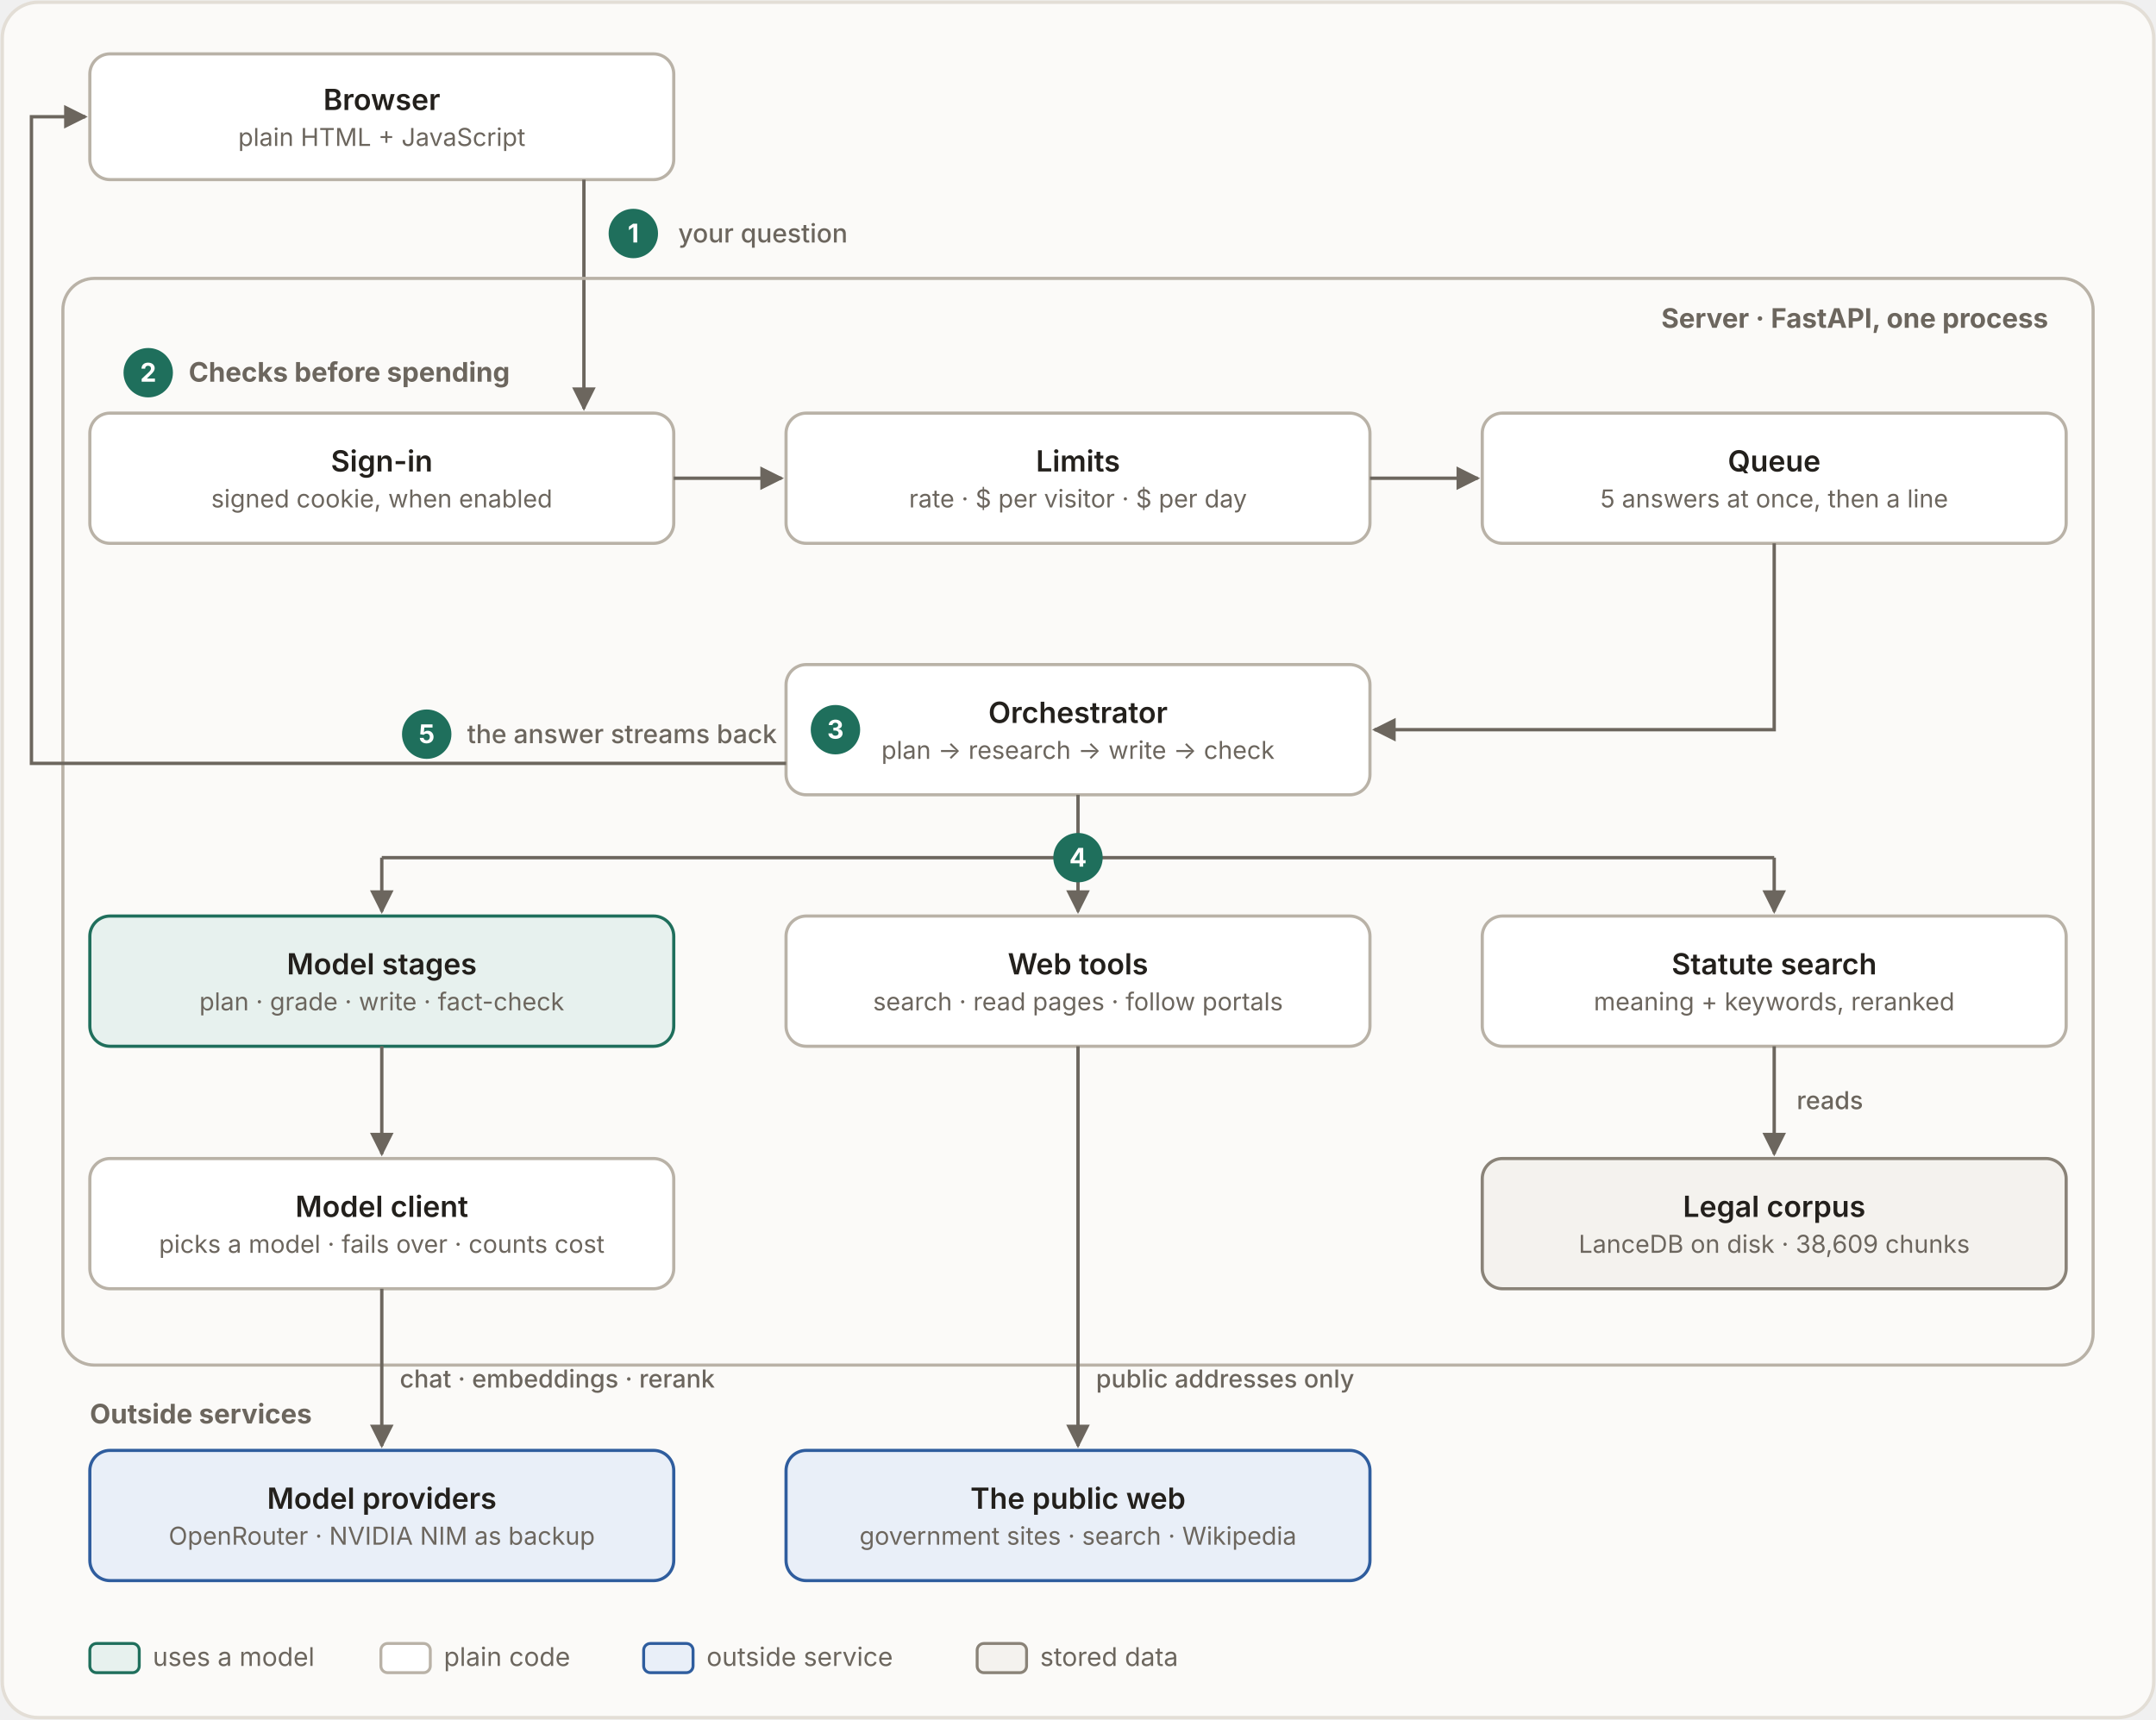
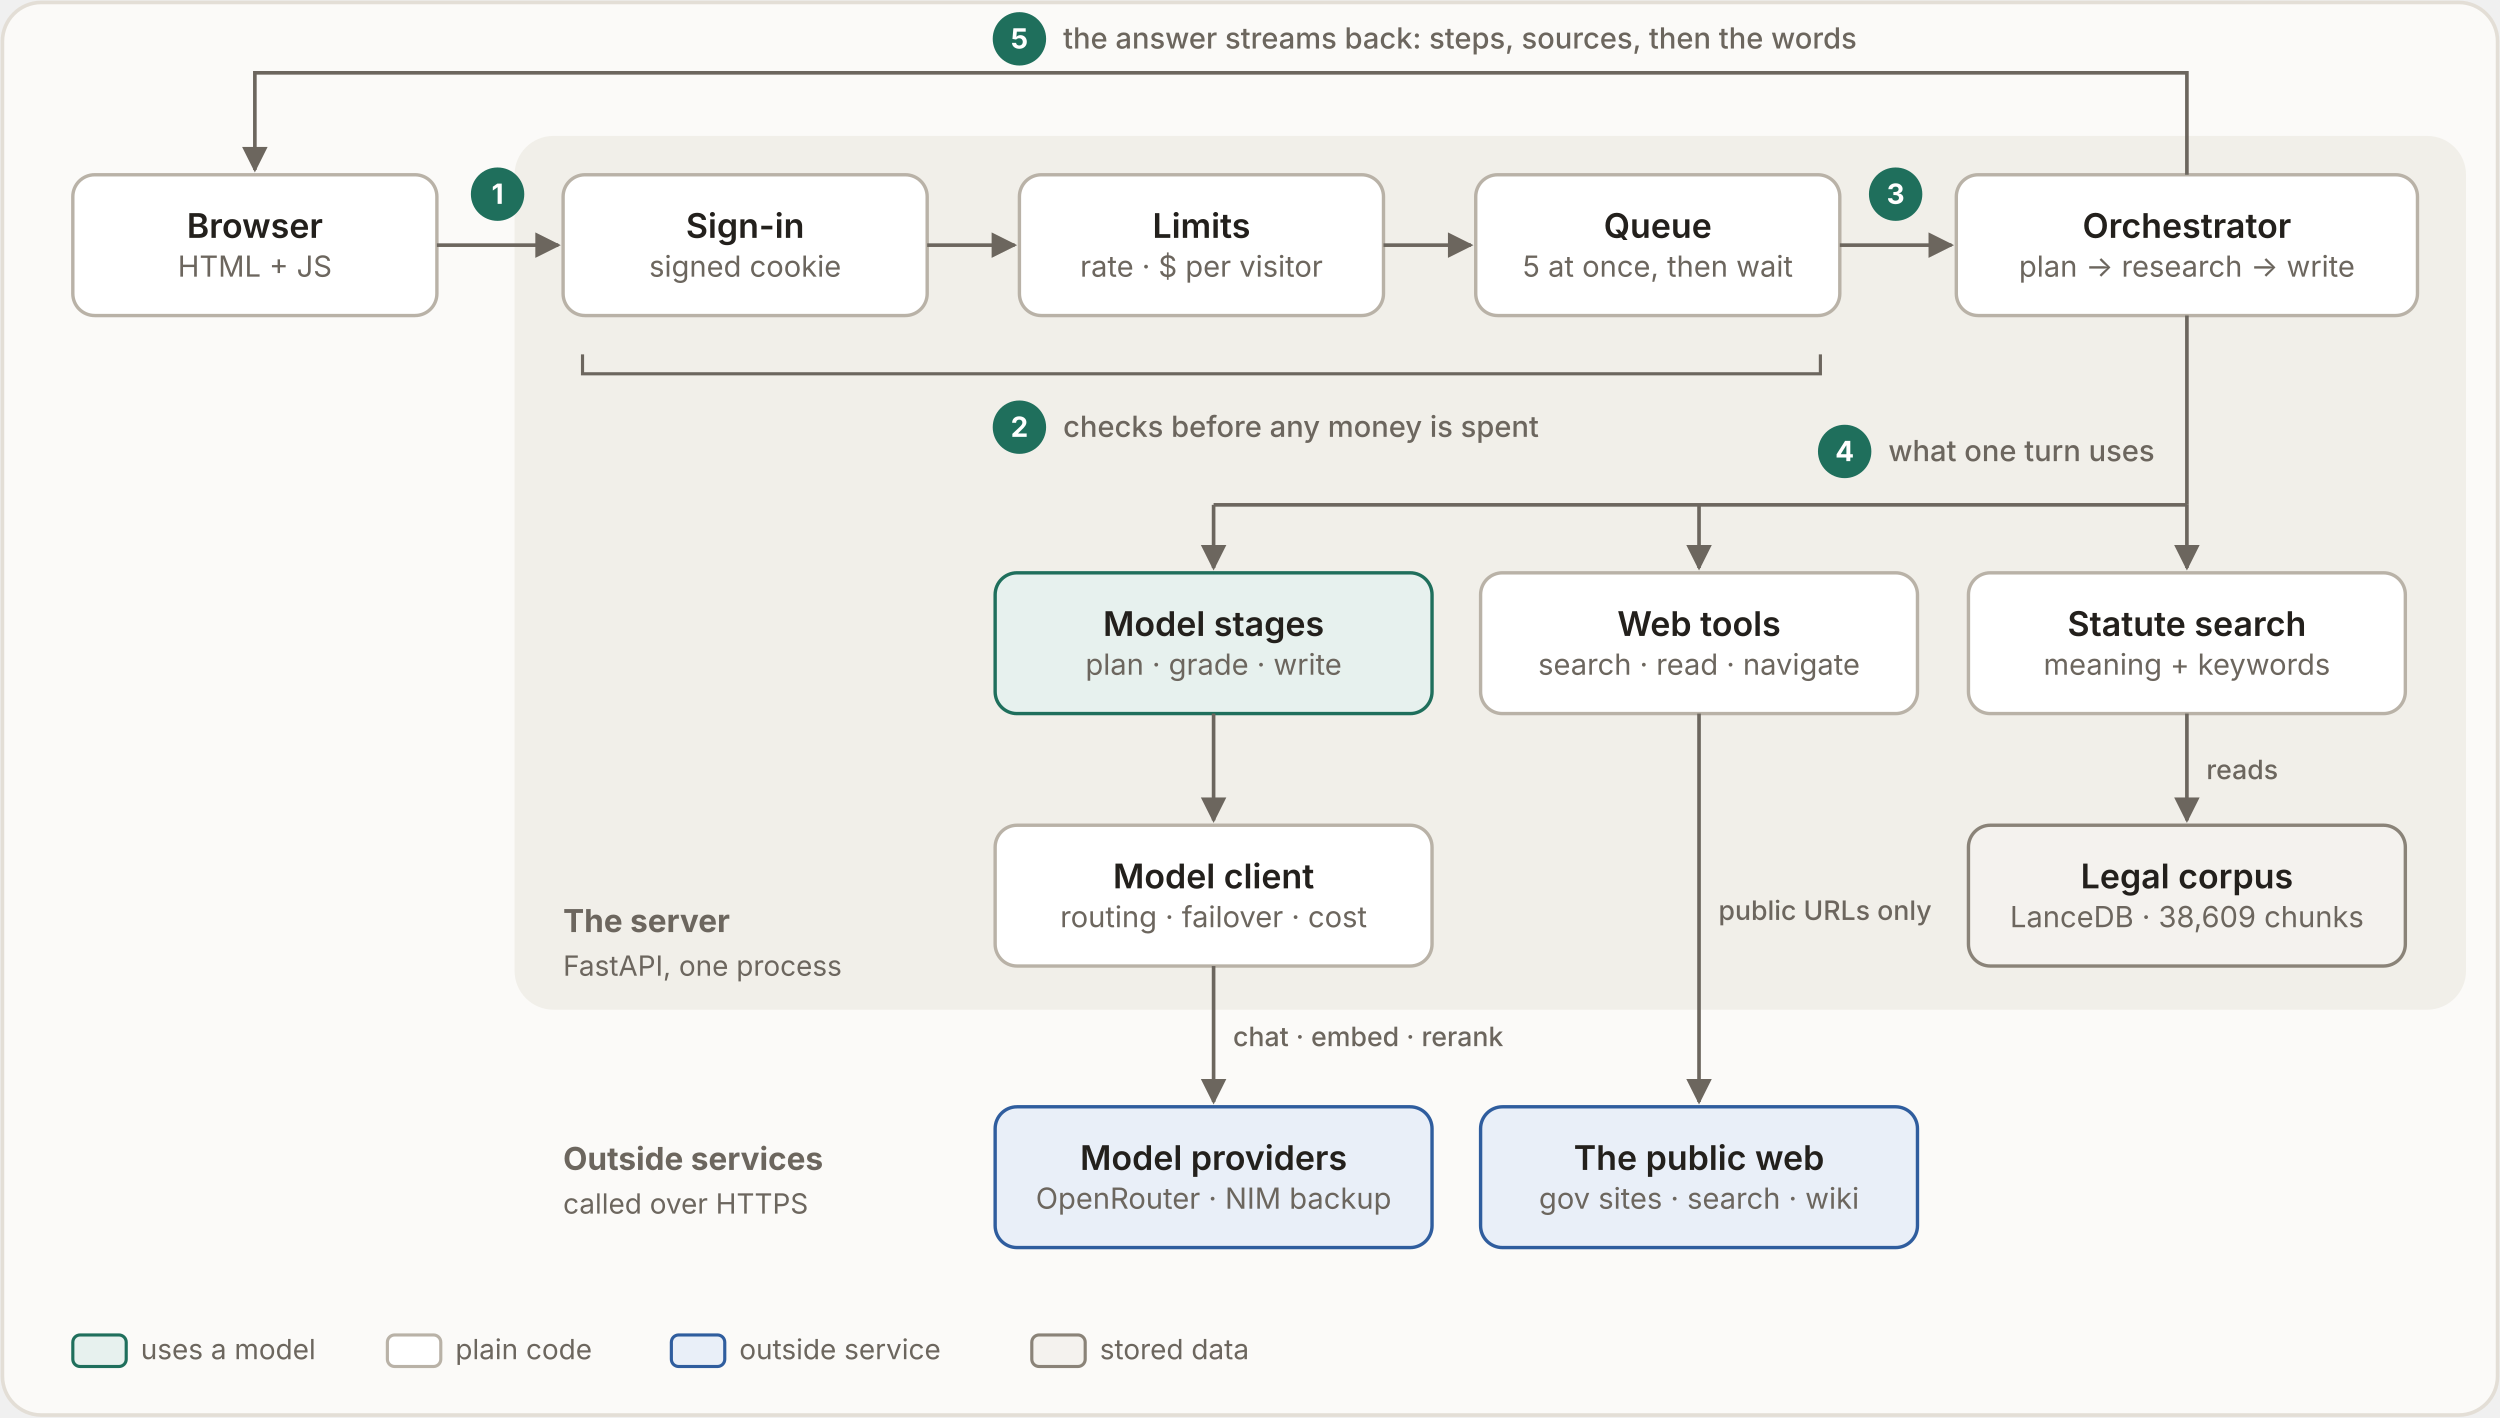
- <svg xmlns="http://www.w3.org/2000/svg" viewBox="0 0 960 766" width="960" height="766" role="img" aria-label="The system, in order: a question passes sign-in, spending limits and a queue; the orchestrator runs one turn using model stages, web tools and statute search; the answer streams back." font-family="Inter, 'Segoe UI', Helvetica, Arial, sans-serif">
+ <svg xmlns="http://www.w3.org/2000/svg" viewBox="0 0 1030 584" width="1030" height="584" role="img" aria-label="The system, in order: (1) a question leaves the browser, (2) passes sign-in, spending limits and a queue, (3) reaches the orchestrator, which (4) uses model stages, web tools and statute search, and (5) streams the answer back." font-family="Inter, 'Segoe UI', Helvetica, Arial, sans-serif">
  <defs>
    <marker id="head-ink" viewBox="0 0 10 10" refX="9" refY="5" markerWidth="7" markerHeight="7" orient="auto-start-reverse">
      <path d="M0,0 L10,5 L0,10 z" fill="#6c665e" />
    </marker>
    <marker id="head-deep" viewBox="0 0 10 10" refX="9" refY="5" markerWidth="7" markerHeight="7" orient="auto-start-reverse">
      <path d="M0,0 L10,5 L0,10 z" fill="#7a5ea8" />
    </marker>
    <marker id="head-safety" viewBox="0 0 10 10" refX="9" refY="5" markerWidth="7" markerHeight="7" orient="auto-start-reverse">
      <path d="M0,0 L10,5 L0,10 z" fill="#b3261e" />
    </marker>
    <marker id="head-api" viewBox="0 0 10 10" refX="9" refY="5" markerWidth="7" markerHeight="7" orient="auto-start-reverse">
      <path d="M0,0 L10,5 L0,10 z" fill="#2f5d9e" />
    </marker>
  </defs>
-   <rect x="1" y="1" width="958" height="764" rx="16" fill="#fbfaf8" stroke="#e3ded6" stroke-width="1.5" />
+   <rect x="1" y="1" width="1028" height="582" rx="16" fill="#fbfaf8" stroke="#e3ded6" stroke-width="1.5" />
  <g transform="translate(0 0)">
-     <rect x="40" y="24" width="260" height="56" rx="9" fill="#ffffff" stroke="#b9b2a7" stroke-width="1.4" />
-     <text x="170.0" y="49.0" font-size="13" font-weight="620" fill="#23201c" text-anchor="middle">Browser</text>
-     <text x="170.0" y="65.0" font-size="11" font-weight="400" fill="#6c665e" text-anchor="middle">plain HTML + JavaScript</text>
-     <polyline points="260,80 260,182" fill="none" stroke="#6c665e" stroke-width="1.5" marker-end="url(#head-ink)" />
-     <circle cx="282" cy="104" r="11" fill="#1f6f5c" />
-     <text x="282" y="108" font-size="11.5" font-weight="700" fill="#ffffff" text-anchor="middle">1</text>
-     <text x="302" y="108" font-size="11.5" font-weight="500" fill="#6c665e" text-anchor="start">your question</text>
-     <rect x="28" y="124" width="904" height="484" rx="14" fill="none" stroke="#b9b2a7" stroke-width="1.4" />
-     <text x="912" y="146" font-size="12" font-weight="650" fill="#6c665e" text-anchor="end">Server · FastAPI, one process</text>
-     <circle cx="66" cy="166" r="11" fill="#1f6f5c" />
-     <text x="66" y="170" font-size="11.5" font-weight="700" fill="#ffffff" text-anchor="middle">2</text>
-     <text x="84" y="170" font-size="12" font-weight="650" fill="#6c665e" text-anchor="start">Checks before spending</text>
-     <rect x="40" y="184" width="260" height="58" rx="9" fill="#ffffff" stroke="#b9b2a7" stroke-width="1.4" />
-     <text x="170.0" y="210.0" font-size="13" font-weight="620" fill="#23201c" text-anchor="middle">Sign-in</text>
-     <text x="170.0" y="226.0" font-size="11" font-weight="400" fill="#6c665e" text-anchor="middle">signed cookie, when enabled</text>
-     <rect x="350" y="184" width="260" height="58" rx="9" fill="#ffffff" stroke="#b9b2a7" stroke-width="1.4" />
-     <text x="480.0" y="210.0" font-size="13" font-weight="620" fill="#23201c" text-anchor="middle">Limits</text>
-     <text x="480.0" y="226.0" font-size="11" font-weight="400" fill="#6c665e" text-anchor="middle">rate · $ per visitor · $ per day</text>
-     <rect x="660" y="184" width="260" height="58" rx="9" fill="#ffffff" stroke="#b9b2a7" stroke-width="1.4" />
-     <text x="790.0" y="210.0" font-size="13" font-weight="620" fill="#23201c" text-anchor="middle">Queue</text>
-     <text x="790.0" y="226.0" font-size="11" font-weight="400" fill="#6c665e" text-anchor="middle">5 answers at once, then a line</text>
-     <polyline points="300,213 348,213" fill="none" stroke="#6c665e" stroke-width="1.5" marker-end="url(#head-ink)" />
-     <polyline points="610,213 658,213" fill="none" stroke="#6c665e" stroke-width="1.5" marker-end="url(#head-ink)" />
-     <rect x="350" y="296" width="260" height="58" rx="9" fill="#ffffff" stroke="#b9b2a7" stroke-width="1.4" />
-     <text x="480.0" y="322.0" font-size="13" font-weight="620" fill="#23201c" text-anchor="middle">Orchestrator</text>
-     <text x="480.0" y="338.0" font-size="11" font-weight="400" fill="#6c665e" text-anchor="middle">plan → research → write → check</text>
-     <circle cx="372" cy="325" r="11" fill="#1f6f5c" />
-     <text x="372" y="329" font-size="11.5" font-weight="700" fill="#ffffff" text-anchor="middle">3</text>
-     <polyline points="790.0,242 790.0,325 612,325" fill="none" stroke="#6c665e" stroke-width="1.5" marker-end="url(#head-ink)" />
-     <polyline points="480.0,354 480.0,382" fill="none" stroke="#6c665e" stroke-width="1.5" />
-     <polyline points="170.0,382 790.0,382" fill="none" stroke="#6c665e" stroke-width="1.5" />
-     <polyline points="170.0,382 170.0,406" fill="none" stroke="#6c665e" stroke-width="1.5" marker-end="url(#head-ink)" />
-     <polyline points="480.0,382 480.0,406" fill="none" stroke="#6c665e" stroke-width="1.5" marker-end="url(#head-ink)" />
-     <polyline points="790.0,382 790.0,406" fill="none" stroke="#6c665e" stroke-width="1.5" marker-end="url(#head-ink)" />
-     <circle cx="480.0" cy="382" r="11" fill="#1f6f5c" />
-     <text x="480.0" y="386" font-size="11.5" font-weight="700" fill="#ffffff" text-anchor="middle">4</text>
-     <rect x="40" y="408" width="260" height="58" rx="9" fill="#e7f1ee" stroke="#1f6f5c" stroke-width="1.4" />
-     <text x="170.0" y="434.0" font-size="13" font-weight="620" fill="#23201c" text-anchor="middle">Model stages</text>
-     <text x="170.0" y="450.0" font-size="11" font-weight="400" fill="#6c665e" text-anchor="middle">plan · grade · write · fact-check</text>
-     <rect x="350" y="408" width="260" height="58" rx="9" fill="#ffffff" stroke="#b9b2a7" stroke-width="1.4" />
-     <text x="480.0" y="434.0" font-size="13" font-weight="620" fill="#23201c" text-anchor="middle">Web tools</text>
-     <text x="480.0" y="450.0" font-size="11" font-weight="400" fill="#6c665e" text-anchor="middle">search · read pages · follow portals</text>
-     <rect x="660" y="408" width="260" height="58" rx="9" fill="#ffffff" stroke="#b9b2a7" stroke-width="1.4" />
-     <text x="790.0" y="434.0" font-size="13" font-weight="620" fill="#23201c" text-anchor="middle">Statute search</text>
-     <text x="790.0" y="450.0" font-size="11" font-weight="400" fill="#6c665e" text-anchor="middle">meaning + keywords, reranked</text>
-     <rect x="40" y="516" width="260" height="58" rx="9" fill="#ffffff" stroke="#b9b2a7" stroke-width="1.4" />
-     <text x="170.0" y="542.0" font-size="13" font-weight="620" fill="#23201c" text-anchor="middle">Model client</text>
-     <text x="170.0" y="558.0" font-size="11" font-weight="400" fill="#6c665e" text-anchor="middle">picks a model · fails over · counts cost</text>
-     <rect x="660" y="516" width="260" height="58" rx="9" fill="#f4f2ee" stroke="#8a8378" stroke-width="1.4" />
-     <text x="790.0" y="542.0" font-size="13" font-weight="620" fill="#23201c" text-anchor="middle">Legal corpus</text>
-     <text x="790.0" y="558.0" font-size="11" font-weight="400" fill="#6c665e" text-anchor="middle">LanceDB on disk · 38,609 chunks</text>
-     <polyline points="170.0,466 170.0,514" fill="none" stroke="#6c665e" stroke-width="1.5" marker-end="url(#head-ink)" />
-     <polyline points="790.0,466 790.0,514" fill="none" stroke="#6c665e" stroke-width="1.5" marker-end="url(#head-ink)" />
-     <text x="800.0" y="494" font-size="11" font-weight="500" fill="#6c665e" text-anchor="start">reads</text>
-     <polyline points="350,340 14,340 14,52 38,52" fill="none" stroke="#6c665e" stroke-width="1.5" marker-end="url(#head-ink)" />
-     <circle cx="190" cy="327" r="11" fill="#1f6f5c" />
-     <text x="190" y="331" font-size="11.5" font-weight="700" fill="#ffffff" text-anchor="middle">5</text>
-     <text x="208" y="331" font-size="11.5" font-weight="500" fill="#6c665e" text-anchor="start">the answer streams back</text>
-     <text x="40" y="634" font-size="12" font-weight="650" fill="#6c665e" text-anchor="start">Outside services</text>
-     <rect x="40" y="646" width="260" height="58" rx="9" fill="#e9eff8" stroke="#2f5d9e" stroke-width="1.4" />
-     <text x="170.0" y="672.0" font-size="13" font-weight="620" fill="#23201c" text-anchor="middle">Model providers</text>
-     <text x="170.0" y="688.0" font-size="11" font-weight="400" fill="#6c665e" text-anchor="middle">OpenRouter · NVIDIA NIM as backup</text>
-     <rect x="350" y="646" width="260" height="58" rx="9" fill="#e9eff8" stroke="#2f5d9e" stroke-width="1.4" />
-     <text x="480.0" y="672.0" font-size="13" font-weight="620" fill="#23201c" text-anchor="middle">The public web</text>
-     <text x="480.0" y="688.0" font-size="11" font-weight="400" fill="#6c665e" text-anchor="middle">government sites · search · Wikipedia</text>
-     <polyline points="170.0,574 170.0,644" fill="none" stroke="#6c665e" stroke-width="1.5" marker-end="url(#head-ink)" />
-     <text x="178.0" y="618" font-size="11" font-weight="500" fill="#6c665e" text-anchor="start">chat · embeddings · rerank</text>
-     <polyline points="480.0,466 480.0,644" fill="none" stroke="#6c665e" stroke-width="1.5" marker-end="url(#head-ink)" />
-     <text x="488.0" y="618" font-size="11" font-weight="500" fill="#6c665e" text-anchor="start">public addresses only</text>
-     <rect x="40" y="732" width="22" height="13" rx="3" fill="#e7f1ee" stroke="#1f6f5c" stroke-width="1.3" />
-     <text x="68" y="742" font-size="11.5" font-weight="400" fill="#6c665e" text-anchor="start">uses a model</text>
-     <rect x="169.6" y="732" width="22" height="13" rx="3" fill="#ffffff" stroke="#b9b2a7" stroke-width="1.3" />
-     <text x="197.6" y="742" font-size="11.5" font-weight="400" fill="#6c665e" text-anchor="start">plain code</text>
-     <rect x="286.6" y="732" width="22" height="13" rx="3" fill="#e9eff8" stroke="#2f5d9e" stroke-width="1.3" />
-     <text x="314.6" y="742" font-size="11.5" font-weight="400" fill="#6c665e" text-anchor="start">outside service</text>
-     <rect x="435.1" y="732" width="22" height="13" rx="3" fill="#f4f2ee" stroke="#8a8378" stroke-width="1.3" />
-     <text x="463.1" y="742" font-size="11.5" font-weight="400" fill="#6c665e" text-anchor="start">stored data</text>
+     <rect x="212" y="56" width="804" height="360" rx="16" fill="#f1efe9" />
+     <text x="232" y="384" font-size="13" font-weight="700" fill="#6c665e" text-anchor="start">The server</text>
+     <text x="232" y="402" font-size="11.5" font-weight="400" fill="#6c665e" text-anchor="start">FastAPI, one process</text>
+     <rect x="30" y="72" width="150" height="58" rx="9" fill="#ffffff" stroke="#b9b2a7" stroke-width="1.4" />
+     <text x="105.0" y="98.0" font-size="14" font-weight="620" fill="#23201c" text-anchor="middle">Browser</text>
+     <text x="105.0" y="114.0" font-size="12" font-weight="400" fill="#6c665e" text-anchor="middle">HTML + JS</text>
+     <rect x="232" y="72" width="150" height="58" rx="9" fill="#ffffff" stroke="#b9b2a7" stroke-width="1.4" />
+     <text x="307.0" y="98.0" font-size="14" font-weight="620" fill="#23201c" text-anchor="middle">Sign-in</text>
+     <text x="307.0" y="114.0" font-size="12" font-weight="400" fill="#6c665e" text-anchor="middle">signed cookie</text>
+     <rect x="420" y="72" width="150" height="58" rx="9" fill="#ffffff" stroke="#b9b2a7" stroke-width="1.4" />
+     <text x="495.0" y="98.0" font-size="14" font-weight="620" fill="#23201c" text-anchor="middle">Limits</text>
+     <text x="495.0" y="114.0" font-size="12" font-weight="400" fill="#6c665e" text-anchor="middle">rate · $ per visitor</text>
+     <rect x="608" y="72" width="150" height="58" rx="9" fill="#ffffff" stroke="#b9b2a7" stroke-width="1.4" />
+     <text x="683.0" y="98.0" font-size="14" font-weight="620" fill="#23201c" text-anchor="middle">Queue</text>
+     <text x="683.0" y="114.0" font-size="12" font-weight="400" fill="#6c665e" text-anchor="middle">5 at once, then wait</text>
+     <rect x="806" y="72" width="190" height="58" rx="9" fill="#ffffff" stroke="#b9b2a7" stroke-width="1.4" />
+     <text x="901.0" y="98.0" font-size="14" font-weight="620" fill="#23201c" text-anchor="middle">Orchestrator</text>
+     <text x="901.0" y="114.0" font-size="12" font-weight="400" fill="#6c665e" text-anchor="middle">plan → research → write</text>
+     <polyline points="180,101 230,101" fill="none" stroke="#6c665e" stroke-width="1.5" marker-end="url(#head-ink)" />
+     <circle cx="205" cy="80" r="11" fill="#1f6f5c" />
+     <text x="205" y="84" font-size="11.5" font-weight="700" fill="#ffffff" text-anchor="middle">1</text>
+     <polyline points="382,101 418,101" fill="none" stroke="#6c665e" stroke-width="1.5" marker-end="url(#head-ink)" />
+     <polyline points="570,101 606,101" fill="none" stroke="#6c665e" stroke-width="1.5" marker-end="url(#head-ink)" />
+     <polyline points="758,101 804,101" fill="none" stroke="#6c665e" stroke-width="1.5" marker-end="url(#head-ink)" />
+     <circle cx="781" cy="80" r="11" fill="#1f6f5c" />
+     <text x="781" y="84" font-size="11.5" font-weight="700" fill="#ffffff" text-anchor="middle">3</text>
+     <path d="M240 146v8h510v-8" fill="none" stroke="#6c665e" stroke-width="1.3" />
+     <circle cx="420" cy="176" r="11" fill="#1f6f5c" />
+     <text x="420" y="180" font-size="11.5" font-weight="700" fill="#ffffff" text-anchor="middle">2</text>
+     <text x="438" y="180" font-size="12" font-weight="500" fill="#6c665e" text-anchor="start">checks before any money is spent</text>
+     <polyline points="901,72 901,30 105,30 105,70" fill="none" stroke="#6c665e" stroke-width="1.5" marker-end="url(#head-ink)" />
+     <circle cx="420" cy="16" r="11" fill="#1f6f5c" />
+     <text x="420" y="20" font-size="11.5" font-weight="700" fill="#ffffff" text-anchor="middle">5</text>
+     <text x="438" y="20" font-size="12" font-weight="500" fill="#6c665e" text-anchor="start">the answer streams back: steps, sources, then the words</text>
+     <polyline points="901,130 901,208" fill="none" stroke="#6c665e" stroke-width="1.5" />
+     <polyline points="500,208 901,208" fill="none" stroke="#6c665e" stroke-width="1.5" />
+     <polyline points="500,208 500,234" fill="none" stroke="#6c665e" stroke-width="1.5" marker-end="url(#head-ink)" />
+     <polyline points="700,208 700,234" fill="none" stroke="#6c665e" stroke-width="1.5" marker-end="url(#head-ink)" />
+     <polyline points="901,208 901,234" fill="none" stroke="#6c665e" stroke-width="1.5" marker-end="url(#head-ink)" />
+     <circle cx="760" cy="186" r="11" fill="#1f6f5c" />
+     <text x="760" y="190" font-size="11.5" font-weight="700" fill="#ffffff" text-anchor="middle">4</text>
+     <text x="778" y="190" font-size="12" font-weight="500" fill="#6c665e" text-anchor="start">what one turn uses</text>
+     <rect x="410" y="236" width="180" height="58" rx="9" fill="#e7f1ee" stroke="#1f6f5c" stroke-width="1.4" />
+     <text x="500.0" y="262.0" font-size="14" font-weight="620" fill="#23201c" text-anchor="middle">Model stages</text>
+     <text x="500.0" y="278.0" font-size="12" font-weight="400" fill="#6c665e" text-anchor="middle">plan · grade · write</text>
+     <rect x="610" y="236" width="180" height="58" rx="9" fill="#ffffff" stroke="#b9b2a7" stroke-width="1.4" />
+     <text x="700.0" y="262.0" font-size="14" font-weight="620" fill="#23201c" text-anchor="middle">Web tools</text>
+     <text x="700.0" y="278.0" font-size="12" font-weight="400" fill="#6c665e" text-anchor="middle">search · read · navigate</text>
+     <rect x="811" y="236" width="180" height="58" rx="9" fill="#ffffff" stroke="#b9b2a7" stroke-width="1.4" />
+     <text x="901.0" y="262.0" font-size="14" font-weight="620" fill="#23201c" text-anchor="middle">Statute search</text>
+     <text x="901.0" y="278.0" font-size="12" font-weight="400" fill="#6c665e" text-anchor="middle">meaning + keywords</text>
+     <rect x="410" y="340" width="180" height="58" rx="9" fill="#ffffff" stroke="#b9b2a7" stroke-width="1.4" />
+     <text x="500.0" y="366.0" font-size="14" font-weight="620" fill="#23201c" text-anchor="middle">Model client</text>
+     <text x="500.0" y="382.0" font-size="12" font-weight="400" fill="#6c665e" text-anchor="middle">routing · failover · cost</text>
+     <rect x="811" y="340" width="180" height="58" rx="9" fill="#f4f2ee" stroke="#8a8378" stroke-width="1.4" />
+     <text x="901.0" y="366.0" font-size="14" font-weight="620" fill="#23201c" text-anchor="middle">Legal corpus</text>
+     <text x="901.0" y="382.0" font-size="12" font-weight="400" fill="#6c665e" text-anchor="middle">LanceDB · 38,609 chunks</text>
+     <polyline points="500,294 500,338" fill="none" stroke="#6c665e" stroke-width="1.5" marker-end="url(#head-ink)" />
+     <polyline points="901,294 901,338" fill="none" stroke="#6c665e" stroke-width="1.5" marker-end="url(#head-ink)" />
+     <text x="909" y="321.0" font-size="11" font-weight="500" fill="#6c665e" text-anchor="start">reads</text>
+     <text x="232" y="482" font-size="13" font-weight="700" fill="#6c665e" text-anchor="start">Outside services</text>
+     <text x="232" y="500" font-size="11.5" font-weight="400" fill="#6c665e" text-anchor="start">called over HTTPS</text>
+     <rect x="410" y="456" width="180" height="58" rx="9" fill="#e9eff8" stroke="#2f5d9e" stroke-width="1.4" />
+     <text x="500.0" y="482.0" font-size="14" font-weight="620" fill="#23201c" text-anchor="middle">Model providers</text>
+     <text x="500.0" y="498.0" font-size="12" font-weight="400" fill="#6c665e" text-anchor="middle">OpenRouter · NIM backup</text>
+     <rect x="610" y="456" width="180" height="58" rx="9" fill="#e9eff8" stroke="#2f5d9e" stroke-width="1.4" />
+     <text x="700.0" y="482.0" font-size="14" font-weight="620" fill="#23201c" text-anchor="middle">The public web</text>
+     <text x="700.0" y="498.0" font-size="12" font-weight="400" fill="#6c665e" text-anchor="middle">gov sites · search · wiki</text>
+     <polyline points="500,398 500,454" fill="none" stroke="#6c665e" stroke-width="1.5" marker-end="url(#head-ink)" />
+     <text x="508" y="431.0" font-size="11" font-weight="500" fill="#6c665e" text-anchor="start">chat · embed · rerank</text>
+     <polyline points="700,294 700,454" fill="none" stroke="#6c665e" stroke-width="1.5" marker-end="url(#head-ink)" />
+     <text x="708" y="379.0" font-size="11" font-weight="500" fill="#6c665e" text-anchor="start">public URLs only</text>
+     <rect x="30" y="550" width="22" height="13" rx="3" fill="#e7f1ee" stroke="#1f6f5c" stroke-width="1.3" />
+     <text x="58" y="560" font-size="11.5" font-weight="400" fill="#6c665e" text-anchor="start">uses a model</text>
+     <rect x="159.6" y="550" width="22" height="13" rx="3" fill="#ffffff" stroke="#b9b2a7" stroke-width="1.3" />
+     <text x="187.6" y="560" font-size="11.5" font-weight="400" fill="#6c665e" text-anchor="start">plain code</text>
+     <rect x="276.6" y="550" width="22" height="13" rx="3" fill="#e9eff8" stroke="#2f5d9e" stroke-width="1.3" />
+     <text x="304.6" y="560" font-size="11.5" font-weight="400" fill="#6c665e" text-anchor="start">outside service</text>
+     <rect x="425.1" y="550" width="22" height="13" rx="3" fill="#f4f2ee" stroke="#8a8378" stroke-width="1.3" />
+     <text x="453.1" y="560" font-size="11.5" font-weight="400" fill="#6c665e" text-anchor="start">stored data</text>
  </g>
</svg>
